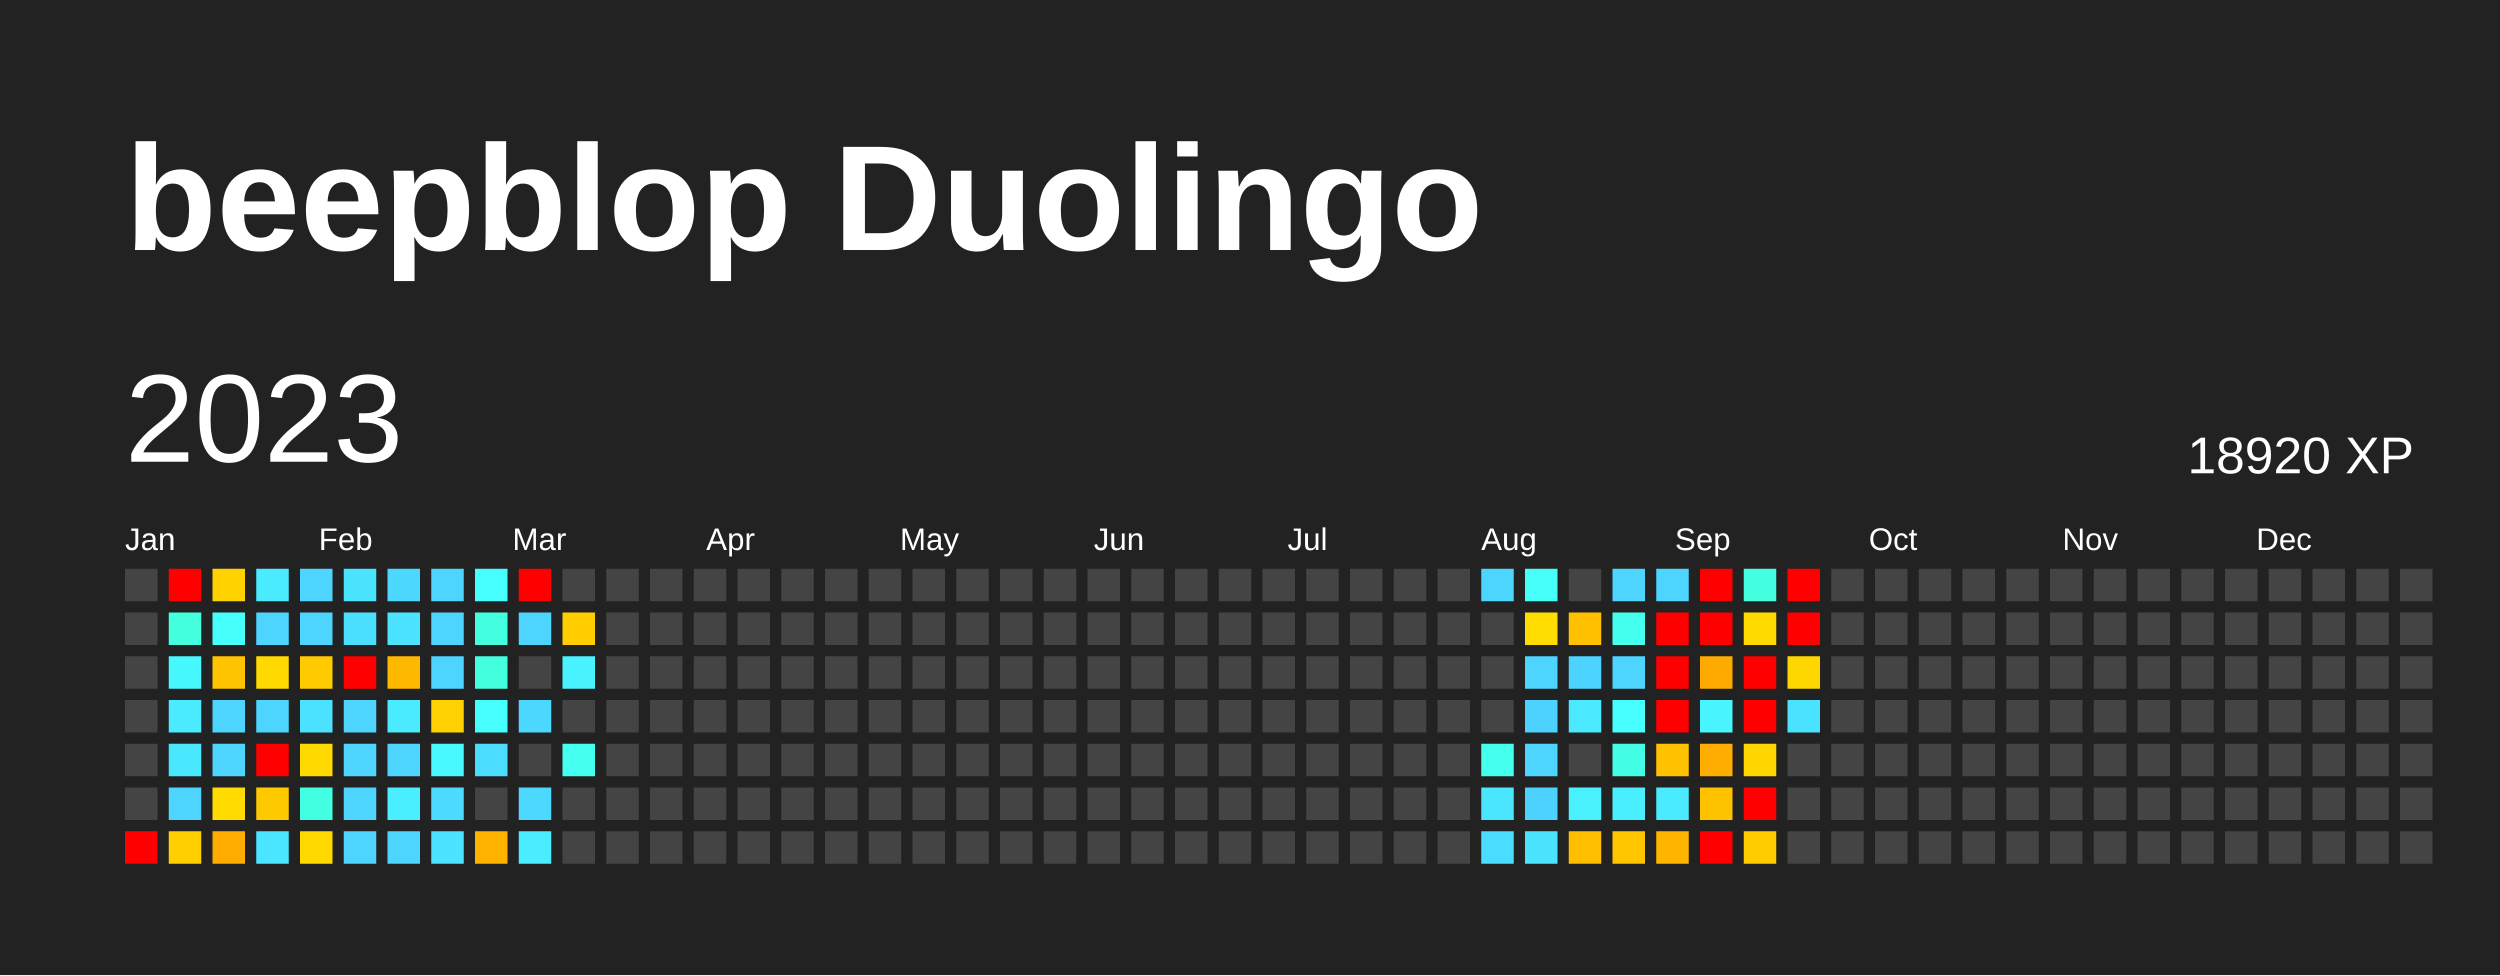
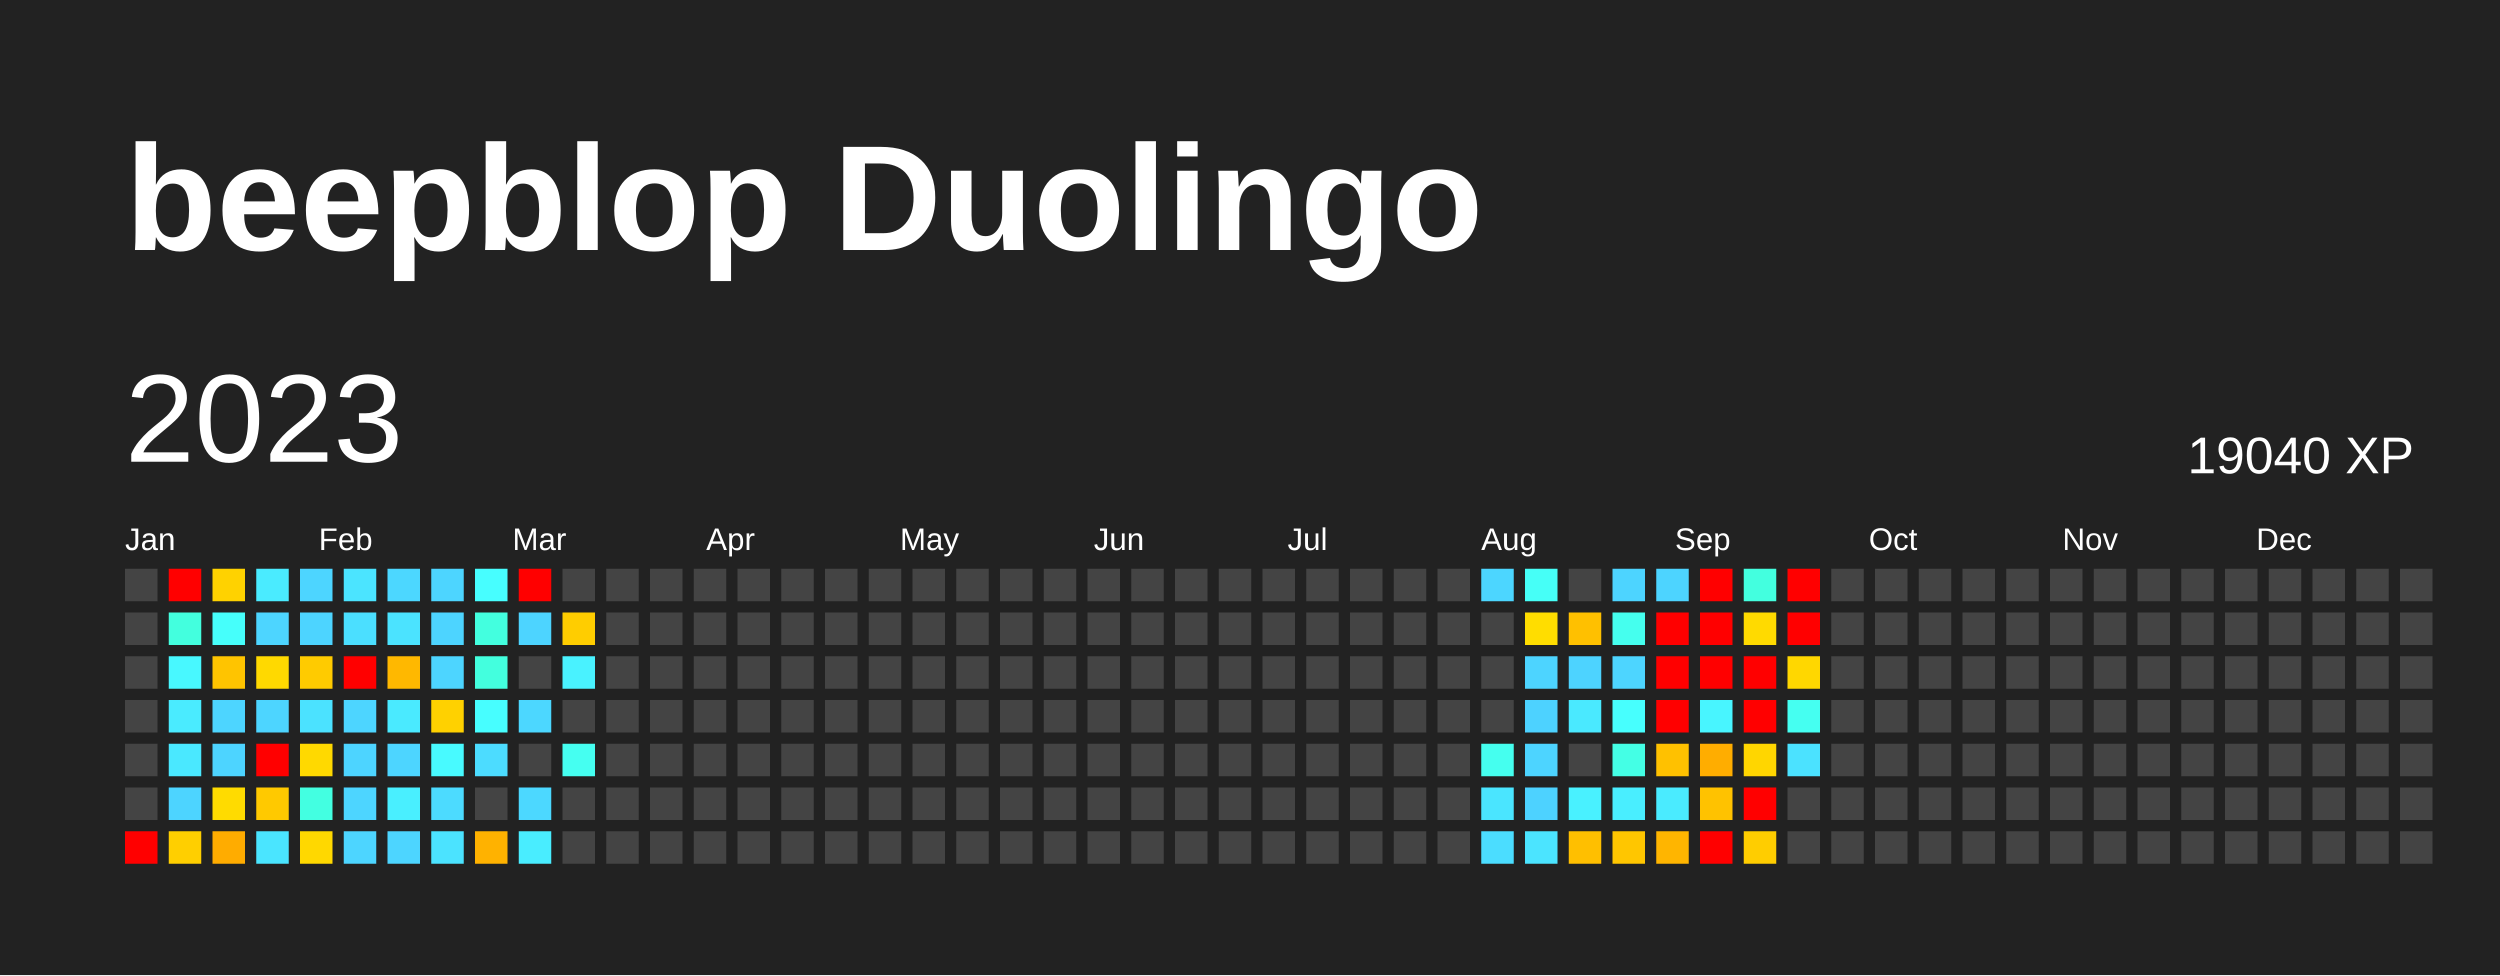
<svg xmlns="http://www.w3.org/2000/svg" baseProfile="full" height="78mm" version="1.1" viewBox="0,0,200,78" width="200mm">
  <defs />
  <rect fill="#222222" height="78" width="200" x="0" y="0" />
  <text fill="#FFFFFF" style="font-size:12px; font-family:Arial; font-weight:bold;" x="10" y="20">beepblop Duolingo</text>
  <text dominant-baseline="hanging" fill="#FFFFFF" style="font-size:10.0px; font-family:Arial;" x="10" y="30">2023</text>
-   <text dominant-baseline="hanging" fill="#FFFFFF" style="font-size:4.125px; font-family:Arial;" x="175" y="35">18920 XP</text>
+   <text dominant-baseline="hanging" fill="#FFFFFF" style="font-size:4.125px; font-family:Arial;" x="175" y="35">19040 XP</text>
  <text fill="#FFFFFF" style="font-size:2.5px; font-family:Arial" x="10.0" y="44">Jan</text>
  <text fill="#FFFFFF" style="font-size:2.5px; font-family:Arial" x="25.5" y="44">Feb</text>
  <text fill="#FFFFFF" style="font-size:2.5px; font-family:Arial" x="41.0" y="44">Mar</text>
  <text fill="#FFFFFF" style="font-size:2.5px; font-family:Arial" x="56.5" y="44">Apr</text>
  <text fill="#FFFFFF" style="font-size:2.5px; font-family:Arial" x="72.0" y="44">May</text>
  <text fill="#FFFFFF" style="font-size:2.5px; font-family:Arial" x="87.5" y="44">Jun</text>
  <text fill="#FFFFFF" style="font-size:2.5px; font-family:Arial" x="103.0" y="44">Jul</text>
  <text fill="#FFFFFF" style="font-size:2.5px; font-family:Arial" x="118.5" y="44">Aug</text>
  <text fill="#FFFFFF" style="font-size:2.5px; font-family:Arial" x="134.0" y="44">Sep</text>
  <text fill="#FFFFFF" style="font-size:2.5px; font-family:Arial" x="149.5" y="44">Oct</text>
  <text fill="#FFFFFF" style="font-size:2.5px; font-family:Arial" x="165.0" y="44">Nov</text>
  <text fill="#FFFFFF" style="font-size:2.5px; font-family:Arial" x="180.5" y="44">Dec</text>
  <rect fill="#444444" height="2.6" width="2.6" x="10.0" y="45.5" />
  <rect fill="#444444" height="2.6" width="2.6" x="10.0" y="49.0" />
  <rect fill="#444444" height="2.6" width="2.6" x="10.0" y="52.5" />
  <rect fill="#444444" height="2.6" width="2.6" x="10.0" y="56.0" />
  <rect fill="#444444" height="2.6" width="2.6" x="10.0" y="59.5" />
  <rect fill="#444444" height="2.6" width="2.6" x="10.0" y="63.0" />
  <rect fill="red" height="2.6" width="2.6" x="10.0" y="66.5" />
  <rect fill="red" height="2.6" width="2.6" x="13.5" y="45.5" />
  <rect fill="#43ffde" height="2.6" width="2.6" x="13.5" y="49.0" />
  <rect fill="#48f8ff" height="2.6" width="2.6" x="13.5" y="52.5" />
  <rect fill="#4aebff" height="2.6" width="2.6" x="13.5" y="56.0" />
  <rect fill="#4ae8ff" height="2.6" width="2.6" x="13.5" y="59.5" />
  <rect fill="#4dd4ff" height="2.6" width="2.6" x="13.5" y="63.0" />
  <rect fill="#ffcf00" height="2.6" width="2.6" x="13.5" y="66.5" />
  <rect fill="#ffd200" height="2.6" width="2.6" x="17.0" y="45.5" />
  <rect fill="#46fffb" height="2.6" width="2.6" x="17.0" y="49.0" />
  <rect fill="#ffc400" height="2.6" width="2.6" x="17.0" y="52.5" />
  <rect fill="#4dd5ff" height="2.6" width="2.6" x="17.0" y="56.0" />
  <rect fill="#4dd4ff" height="2.6" width="2.6" x="17.0" y="59.5" />
  <rect fill="#ffdb00" height="2.6" width="2.6" x="17.0" y="63.0" />
  <rect fill="#ffac00" height="2.6" width="2.6" x="17.0" y="66.5" />
  <rect fill="#4aebff" height="2.6" width="2.6" x="20.5" y="45.5" />
  <rect fill="#4dd5ff" height="2.6" width="2.6" x="20.5" y="49.0" />
  <rect fill="#ffd900" height="2.6" width="2.6" x="20.5" y="52.5" />
  <rect fill="#4dd5ff" height="2.6" width="2.6" x="20.5" y="56.0" />
  <rect fill="red" height="2.6" width="2.6" x="20.5" y="59.5" />
  <rect fill="#ffc900" height="2.6" width="2.6" x="20.5" y="63.0" />
  <rect fill="#4ae5ff" height="2.6" width="2.6" x="20.5" y="66.5" />
  <rect fill="#4dd5ff" height="2.6" width="2.6" x="24.0" y="45.5" />
  <rect fill="#4dd4ff" height="2.6" width="2.6" x="24.0" y="49.0" />
  <rect fill="#ffcb00" height="2.6" width="2.6" x="24.0" y="52.5" />
  <rect fill="#4be2ff" height="2.6" width="2.6" x="24.0" y="56.0" />
  <rect fill="#ffd900" height="2.6" width="2.6" x="24.0" y="59.5" />
  <rect fill="#43ffe1" height="2.6" width="2.6" x="24.0" y="63.0" />
  <rect fill="#ffd800" height="2.6" width="2.6" x="24.0" y="66.5" />
  <rect fill="#4be4ff" height="2.6" width="2.6" x="27.5" y="45.5" />
  <rect fill="#4bdfff" height="2.6" width="2.6" x="27.5" y="49.0" />
  <rect fill="red" height="2.6" width="2.6" x="27.5" y="52.5" />
  <rect fill="#4dd5ff" height="2.6" width="2.6" x="27.5" y="56.0" />
  <rect fill="#4dd4ff" height="2.6" width="2.6" x="27.5" y="59.5" />
  <rect fill="#4dd5ff" height="2.6" width="2.6" x="27.5" y="63.0" />
  <rect fill="#4dd5ff" height="2.6" width="2.6" x="27.5" y="66.5" />
  <rect fill="#4cd7ff" height="2.6" width="2.6" x="31.0" y="45.5" />
  <rect fill="#4be3ff" height="2.6" width="2.6" x="31.0" y="49.0" />
  <rect fill="#ffb800" height="2.6" width="2.6" x="31.0" y="52.5" />
  <rect fill="#4aeaff" height="2.6" width="2.6" x="31.0" y="56.0" />
  <rect fill="#4dd5ff" height="2.6" width="2.6" x="31.0" y="59.5" />
  <rect fill="#49efff" height="2.6" width="2.6" x="31.0" y="63.0" />
  <rect fill="#4dd5ff" height="2.6" width="2.6" x="31.0" y="66.5" />
  <rect fill="#4dd5ff" height="2.6" width="2.6" x="34.5" y="45.5" />
  <rect fill="#4dd4ff" height="2.6" width="2.6" x="34.5" y="49.0" />
  <rect fill="#4dd5ff" height="2.6" width="2.6" x="34.5" y="52.5" />
  <rect fill="#ffd100" height="2.6" width="2.6" x="34.5" y="56.0" />
  <rect fill="#48faff" height="2.6" width="2.6" x="34.5" y="59.5" />
  <rect fill="#4cdbff" height="2.6" width="2.6" x="34.5" y="63.0" />
  <rect fill="#4be3ff" height="2.6" width="2.6" x="34.5" y="66.5" />
  <rect fill="#47feff" height="2.6" width="2.6" x="38.0" y="45.5" />
  <rect fill="#43ffdf" height="2.6" width="2.6" x="38.0" y="49.0" />
  <rect fill="#43ffde" height="2.6" width="2.6" x="38.0" y="52.5" />
  <rect fill="#47feff" height="2.6" width="2.6" x="38.0" y="56.0" />
  <rect fill="#4cdcff" height="2.6" width="2.6" x="38.0" y="59.5" />
  <rect fill="#444444" height="2.6" width="2.6" x="38.0" y="63.0" />
  <rect fill="#ffb200" height="2.6" width="2.6" x="38.0" y="66.5" />
  <rect fill="red" height="2.6" width="2.6" x="41.5" y="45.5" />
  <rect fill="#4dd4ff" height="2.6" width="2.6" x="41.5" y="49.0" />
  <rect fill="#444444" height="2.6" width="2.6" x="41.5" y="52.5" />
  <rect fill="#4cd7ff" height="2.6" width="2.6" x="41.5" y="56.0" />
  <rect fill="#444444" height="2.6" width="2.6" x="41.5" y="59.5" />
  <rect fill="#4cd8ff" height="2.6" width="2.6" x="41.5" y="63.0" />
  <rect fill="#49edff" height="2.6" width="2.6" x="41.5" y="66.5" />
  <rect fill="#444444" height="2.6" width="2.6" x="45.0" y="45.5" />
  <rect fill="#ffcd00" height="2.6" width="2.6" x="45.0" y="49.0" />
  <rect fill="#49f2ff" height="2.6" width="2.6" x="45.0" y="52.5" />
  <rect fill="#444444" height="2.6" width="2.6" x="45.0" y="56.0" />
  <rect fill="#45fff1" height="2.6" width="2.6" x="45.0" y="59.5" />
  <rect fill="#444444" height="2.6" width="2.6" x="45.0" y="63.0" />
  <rect fill="#444444" height="2.6" width="2.6" x="45.0" y="66.5" />
  <rect fill="#444444" height="2.6" width="2.6" x="48.5" y="45.5" />
  <rect fill="#444444" height="2.6" width="2.6" x="48.5" y="49.0" />
  <rect fill="#444444" height="2.6" width="2.6" x="48.5" y="52.5" />
  <rect fill="#444444" height="2.6" width="2.6" x="48.5" y="56.0" />
  <rect fill="#444444" height="2.6" width="2.6" x="48.5" y="59.5" />
  <rect fill="#444444" height="2.6" width="2.6" x="48.5" y="63.0" />
  <rect fill="#444444" height="2.6" width="2.6" x="48.5" y="66.5" />
  <rect fill="#444444" height="2.6" width="2.6" x="52.0" y="45.5" />
  <rect fill="#444444" height="2.6" width="2.6" x="52.0" y="49.0" />
  <rect fill="#444444" height="2.6" width="2.6" x="52.0" y="52.5" />
  <rect fill="#444444" height="2.6" width="2.6" x="52.0" y="56.0" />
  <rect fill="#444444" height="2.6" width="2.6" x="52.0" y="59.5" />
  <rect fill="#444444" height="2.6" width="2.6" x="52.0" y="63.0" />
  <rect fill="#444444" height="2.6" width="2.6" x="52.0" y="66.5" />
  <rect fill="#444444" height="2.6" width="2.6" x="55.5" y="45.5" />
  <rect fill="#444444" height="2.6" width="2.6" x="55.5" y="49.0" />
  <rect fill="#444444" height="2.6" width="2.6" x="55.5" y="52.5" />
  <rect fill="#444444" height="2.6" width="2.6" x="55.5" y="56.0" />
  <rect fill="#444444" height="2.6" width="2.6" x="55.5" y="59.5" />
  <rect fill="#444444" height="2.6" width="2.6" x="55.5" y="63.0" />
  <rect fill="#444444" height="2.6" width="2.6" x="55.5" y="66.5" />
  <rect fill="#444444" height="2.6" width="2.6" x="59.0" y="45.5" />
  <rect fill="#444444" height="2.6" width="2.6" x="59.0" y="49.0" />
  <rect fill="#444444" height="2.6" width="2.6" x="59.0" y="52.5" />
  <rect fill="#444444" height="2.6" width="2.6" x="59.0" y="56.0" />
  <rect fill="#444444" height="2.6" width="2.6" x="59.0" y="59.5" />
  <rect fill="#444444" height="2.6" width="2.6" x="59.0" y="63.0" />
  <rect fill="#444444" height="2.6" width="2.6" x="59.0" y="66.5" />
  <rect fill="#444444" height="2.6" width="2.6" x="62.5" y="45.5" />
  <rect fill="#444444" height="2.6" width="2.6" x="62.5" y="49.0" />
  <rect fill="#444444" height="2.6" width="2.6" x="62.5" y="52.5" />
  <rect fill="#444444" height="2.6" width="2.6" x="62.5" y="56.0" />
  <rect fill="#444444" height="2.6" width="2.6" x="62.5" y="59.5" />
  <rect fill="#444444" height="2.6" width="2.6" x="62.5" y="63.0" />
  <rect fill="#444444" height="2.6" width="2.6" x="62.5" y="66.5" />
  <rect fill="#444444" height="2.6" width="2.6" x="66.0" y="45.5" />
  <rect fill="#444444" height="2.6" width="2.6" x="66.0" y="49.0" />
  <rect fill="#444444" height="2.6" width="2.6" x="66.0" y="52.5" />
  <rect fill="#444444" height="2.6" width="2.6" x="66.0" y="56.0" />
  <rect fill="#444444" height="2.6" width="2.6" x="66.0" y="59.5" />
  <rect fill="#444444" height="2.6" width="2.6" x="66.0" y="63.0" />
  <rect fill="#444444" height="2.6" width="2.6" x="66.0" y="66.5" />
  <rect fill="#444444" height="2.6" width="2.6" x="69.5" y="45.5" />
  <rect fill="#444444" height="2.6" width="2.6" x="69.5" y="49.0" />
  <rect fill="#444444" height="2.6" width="2.6" x="69.5" y="52.5" />
  <rect fill="#444444" height="2.6" width="2.6" x="69.5" y="56.0" />
  <rect fill="#444444" height="2.6" width="2.6" x="69.5" y="59.5" />
  <rect fill="#444444" height="2.6" width="2.6" x="69.5" y="63.0" />
  <rect fill="#444444" height="2.6" width="2.6" x="69.5" y="66.5" />
  <rect fill="#444444" height="2.6" width="2.6" x="73.0" y="45.5" />
  <rect fill="#444444" height="2.6" width="2.6" x="73.0" y="49.0" />
  <rect fill="#444444" height="2.6" width="2.6" x="73.0" y="52.5" />
  <rect fill="#444444" height="2.6" width="2.6" x="73.0" y="56.0" />
  <rect fill="#444444" height="2.6" width="2.6" x="73.0" y="59.5" />
  <rect fill="#444444" height="2.6" width="2.6" x="73.0" y="63.0" />
  <rect fill="#444444" height="2.6" width="2.6" x="73.0" y="66.5" />
  <rect fill="#444444" height="2.6" width="2.6" x="76.5" y="45.5" />
  <rect fill="#444444" height="2.6" width="2.6" x="76.5" y="49.0" />
  <rect fill="#444444" height="2.6" width="2.6" x="76.5" y="52.5" />
  <rect fill="#444444" height="2.6" width="2.6" x="76.5" y="56.0" />
  <rect fill="#444444" height="2.6" width="2.6" x="76.5" y="59.5" />
  <rect fill="#444444" height="2.6" width="2.6" x="76.5" y="63.0" />
  <rect fill="#444444" height="2.6" width="2.6" x="76.5" y="66.5" />
  <rect fill="#444444" height="2.6" width="2.6" x="80.0" y="45.5" />
  <rect fill="#444444" height="2.6" width="2.6" x="80.0" y="49.0" />
  <rect fill="#444444" height="2.6" width="2.6" x="80.0" y="52.5" />
  <rect fill="#444444" height="2.6" width="2.6" x="80.0" y="56.0" />
  <rect fill="#444444" height="2.6" width="2.6" x="80.0" y="59.5" />
  <rect fill="#444444" height="2.6" width="2.6" x="80.0" y="63.0" />
  <rect fill="#444444" height="2.6" width="2.6" x="80.0" y="66.5" />
  <rect fill="#444444" height="2.6" width="2.6" x="83.5" y="45.5" />
  <rect fill="#444444" height="2.6" width="2.6" x="83.5" y="49.0" />
  <rect fill="#444444" height="2.6" width="2.6" x="83.5" y="52.5" />
  <rect fill="#444444" height="2.6" width="2.6" x="83.5" y="56.0" />
  <rect fill="#444444" height="2.6" width="2.6" x="83.5" y="59.5" />
  <rect fill="#444444" height="2.6" width="2.6" x="83.5" y="63.0" />
  <rect fill="#444444" height="2.6" width="2.6" x="83.5" y="66.5" />
  <rect fill="#444444" height="2.6" width="2.6" x="87.0" y="45.5" />
  <rect fill="#444444" height="2.6" width="2.6" x="87.0" y="49.0" />
  <rect fill="#444444" height="2.6" width="2.6" x="87.0" y="52.5" />
  <rect fill="#444444" height="2.6" width="2.6" x="87.0" y="56.0" />
  <rect fill="#444444" height="2.6" width="2.6" x="87.0" y="59.5" />
  <rect fill="#444444" height="2.6" width="2.6" x="87.0" y="63.0" />
  <rect fill="#444444" height="2.6" width="2.6" x="87.0" y="66.5" />
  <rect fill="#444444" height="2.6" width="2.6" x="90.5" y="45.5" />
  <rect fill="#444444" height="2.6" width="2.6" x="90.5" y="49.0" />
  <rect fill="#444444" height="2.6" width="2.6" x="90.5" y="52.5" />
  <rect fill="#444444" height="2.6" width="2.6" x="90.5" y="56.0" />
  <rect fill="#444444" height="2.6" width="2.6" x="90.5" y="59.5" />
  <rect fill="#444444" height="2.6" width="2.6" x="90.5" y="63.0" />
  <rect fill="#444444" height="2.6" width="2.6" x="90.5" y="66.5" />
  <rect fill="#444444" height="2.6" width="2.6" x="94.0" y="45.5" />
  <rect fill="#444444" height="2.6" width="2.6" x="94.0" y="49.0" />
  <rect fill="#444444" height="2.6" width="2.6" x="94.0" y="52.5" />
  <rect fill="#444444" height="2.6" width="2.6" x="94.0" y="56.0" />
  <rect fill="#444444" height="2.6" width="2.6" x="94.0" y="59.5" />
  <rect fill="#444444" height="2.6" width="2.6" x="94.0" y="63.0" />
  <rect fill="#444444" height="2.6" width="2.6" x="94.0" y="66.5" />
  <rect fill="#444444" height="2.6" width="2.6" x="97.5" y="45.5" />
  <rect fill="#444444" height="2.6" width="2.6" x="97.5" y="49.0" />
  <rect fill="#444444" height="2.6" width="2.6" x="97.5" y="52.5" />
  <rect fill="#444444" height="2.6" width="2.6" x="97.5" y="56.0" />
  <rect fill="#444444" height="2.6" width="2.6" x="97.5" y="59.5" />
  <rect fill="#444444" height="2.6" width="2.6" x="97.5" y="63.0" />
  <rect fill="#444444" height="2.6" width="2.6" x="97.5" y="66.5" />
  <rect fill="#444444" height="2.6" width="2.6" x="101.0" y="45.5" />
  <rect fill="#444444" height="2.6" width="2.6" x="101.0" y="49.0" />
  <rect fill="#444444" height="2.6" width="2.6" x="101.0" y="52.5" />
  <rect fill="#444444" height="2.6" width="2.6" x="101.0" y="56.0" />
  <rect fill="#444444" height="2.6" width="2.6" x="101.0" y="59.5" />
  <rect fill="#444444" height="2.6" width="2.6" x="101.0" y="63.0" />
  <rect fill="#444444" height="2.6" width="2.6" x="101.0" y="66.5" />
  <rect fill="#444444" height="2.6" width="2.6" x="104.5" y="45.5" />
  <rect fill="#444444" height="2.6" width="2.6" x="104.5" y="49.0" />
  <rect fill="#444444" height="2.6" width="2.6" x="104.5" y="52.5" />
  <rect fill="#444444" height="2.6" width="2.6" x="104.5" y="56.0" />
  <rect fill="#444444" height="2.6" width="2.6" x="104.5" y="59.5" />
  <rect fill="#444444" height="2.6" width="2.6" x="104.5" y="63.0" />
  <rect fill="#444444" height="2.6" width="2.6" x="104.5" y="66.5" />
  <rect fill="#444444" height="2.6" width="2.6" x="108.0" y="45.5" />
  <rect fill="#444444" height="2.6" width="2.6" x="108.0" y="49.0" />
  <rect fill="#444444" height="2.6" width="2.6" x="108.0" y="52.5" />
  <rect fill="#444444" height="2.6" width="2.6" x="108.0" y="56.0" />
  <rect fill="#444444" height="2.6" width="2.6" x="108.0" y="59.5" />
  <rect fill="#444444" height="2.6" width="2.6" x="108.0" y="63.0" />
  <rect fill="#444444" height="2.6" width="2.6" x="108.0" y="66.5" />
  <rect fill="#444444" height="2.6" width="2.6" x="111.5" y="45.5" />
  <rect fill="#444444" height="2.6" width="2.6" x="111.5" y="49.0" />
  <rect fill="#444444" height="2.6" width="2.6" x="111.5" y="52.5" />
  <rect fill="#444444" height="2.6" width="2.6" x="111.5" y="56.0" />
  <rect fill="#444444" height="2.6" width="2.6" x="111.5" y="59.5" />
  <rect fill="#444444" height="2.6" width="2.6" x="111.5" y="63.0" />
  <rect fill="#444444" height="2.6" width="2.6" x="111.5" y="66.5" />
  <rect fill="#444444" height="2.6" width="2.6" x="115.0" y="45.5" />
  <rect fill="#444444" height="2.6" width="2.6" x="115.0" y="49.0" />
  <rect fill="#444444" height="2.6" width="2.6" x="115.0" y="52.5" />
  <rect fill="#444444" height="2.6" width="2.6" x="115.0" y="56.0" />
  <rect fill="#444444" height="2.6" width="2.6" x="115.0" y="59.5" />
  <rect fill="#444444" height="2.6" width="2.6" x="115.0" y="63.0" />
  <rect fill="#444444" height="2.6" width="2.6" x="115.0" y="66.5" />
  <rect fill="#4cd6ff" height="2.6" width="2.6" x="118.5" y="45.5" />
  <rect fill="#444444" height="2.6" width="2.6" x="118.5" y="49.0" />
  <rect fill="#444444" height="2.6" width="2.6" x="118.5" y="52.5" />
  <rect fill="#444444" height="2.6" width="2.6" x="118.5" y="56.0" />
  <rect fill="#45ffef" height="2.6" width="2.6" x="118.5" y="59.5" />
  <rect fill="#4ae5ff" height="2.6" width="2.6" x="118.5" y="63.0" />
  <rect fill="#4bddff" height="2.6" width="2.6" x="118.5" y="66.5" />
  <rect fill="#46fff7" height="2.6" width="2.6" x="122.0" y="45.5" />
  <rect fill="#ffdd00" height="2.6" width="2.6" x="122.0" y="49.0" />
  <rect fill="#4dd4ff" height="2.6" width="2.6" x="122.0" y="52.5" />
  <rect fill="#4dd2ff" height="2.6" width="2.6" x="122.0" y="56.0" />
  <rect fill="#4dd4ff" height="2.6" width="2.6" x="122.0" y="59.5" />
  <rect fill="#4dd2ff" height="2.6" width="2.6" x="122.0" y="63.0" />
  <rect fill="#4be4ff" height="2.6" width="2.6" x="122.0" y="66.5" />
  <rect fill="#444444" height="2.6" width="2.6" x="125.5" y="45.5" />
  <rect fill="#ffc000" height="2.6" width="2.6" x="125.5" y="49.0" />
  <rect fill="#4dd3ff" height="2.6" width="2.6" x="125.5" y="52.5" />
  <rect fill="#4ae9ff" height="2.6" width="2.6" x="125.5" y="56.0" />
  <rect fill="#444444" height="2.6" width="2.6" x="125.5" y="59.5" />
  <rect fill="#49f1ff" height="2.6" width="2.6" x="125.5" y="63.0" />
  <rect fill="#ffbf00" height="2.6" width="2.6" x="125.5" y="66.5" />
  <rect fill="#4dd4ff" height="2.6" width="2.6" x="129.0" y="45.5" />
  <rect fill="#45ffee" height="2.6" width="2.6" x="129.0" y="49.0" />
  <rect fill="#4dd5ff" height="2.6" width="2.6" x="129.0" y="52.5" />
  <rect fill="#47fffe" height="2.6" width="2.6" x="129.0" y="56.0" />
  <rect fill="#44ffe5" height="2.6" width="2.6" x="129.0" y="59.5" />
  <rect fill="#49eeff" height="2.6" width="2.6" x="129.0" y="63.0" />
  <rect fill="#ffc600" height="2.6" width="2.6" x="129.0" y="66.5" />
  <rect fill="#4dd4ff" height="2.6" width="2.6" x="132.5" y="45.5" />
  <rect fill="red" height="2.6" width="2.6" x="132.5" y="49.0" />
  <rect fill="red" height="2.6" width="2.6" x="132.5" y="52.5" />
  <rect fill="red" height="2.6" width="2.6" x="132.5" y="56.0" />
  <rect fill="#ffc100" height="2.6" width="2.6" x="132.5" y="59.5" />
  <rect fill="#4aebff" height="2.6" width="2.6" x="132.5" y="63.0" />
  <rect fill="#ffb500" height="2.6" width="2.6" x="132.5" y="66.5" />
  <rect fill="red" height="2.6" width="2.6" x="136.0" y="45.5" />
  <rect fill="red" height="2.6" width="2.6" x="136.0" y="49.0" />
-   <rect fill="#ffaa00" height="2.6" width="2.6" x="136.0" y="52.5" />
+   <rect fill="red" height="2.6" width="2.6" x="136.0" y="52.5" />
  <rect fill="#48f5ff" height="2.6" width="2.6" x="136.0" y="56.0" />
  <rect fill="#ffad00" height="2.6" width="2.6" x="136.0" y="59.5" />
  <rect fill="#ffc200" height="2.6" width="2.6" x="136.0" y="63.0" />
  <rect fill="red" height="2.6" width="2.6" x="136.0" y="66.5" />
  <rect fill="#43ffdf" height="2.6" width="2.6" x="139.5" y="45.5" />
  <rect fill="#ffda00" height="2.6" width="2.6" x="139.5" y="49.0" />
  <rect fill="red" height="2.6" width="2.6" x="139.5" y="52.5" />
  <rect fill="red" height="2.6" width="2.6" x="139.5" y="56.0" />
  <rect fill="#ffd600" height="2.6" width="2.6" x="139.5" y="59.5" />
  <rect fill="red" height="2.6" width="2.6" x="139.5" y="63.0" />
  <rect fill="#ffcd00" height="2.6" width="2.6" x="139.5" y="66.5" />
  <rect fill="red" height="2.6" width="2.6" x="143.0" y="45.5" />
  <rect fill="red" height="2.6" width="2.6" x="143.0" y="49.0" />
  <rect fill="#ffd700" height="2.6" width="2.6" x="143.0" y="52.5" />
-   <rect fill="#4be2ff" height="2.6" width="2.6" x="143.0" y="56.0" />
-   <rect fill="#444444" height="2.6" width="2.6" x="143.0" y="59.5" />
+   <rect fill="#45fff1" height="2.6" width="2.6" x="143.0" y="56.0" />
+   <rect fill="#4be2ff" height="2.6" width="2.6" x="143.0" y="59.5" />
  <rect fill="#444444" height="2.6" width="2.6" x="143.0" y="63.0" />
  <rect fill="#444444" height="2.6" width="2.6" x="143.0" y="66.5" />
  <rect fill="#444444" height="2.6" width="2.6" x="146.5" y="45.5" />
  <rect fill="#444444" height="2.6" width="2.6" x="146.5" y="49.0" />
  <rect fill="#444444" height="2.6" width="2.6" x="146.5" y="52.5" />
  <rect fill="#444444" height="2.6" width="2.6" x="146.5" y="56.0" />
  <rect fill="#444444" height="2.6" width="2.6" x="146.5" y="59.5" />
  <rect fill="#444444" height="2.6" width="2.6" x="146.5" y="63.0" />
  <rect fill="#444444" height="2.6" width="2.6" x="146.5" y="66.5" />
  <rect fill="#444444" height="2.6" width="2.6" x="150.0" y="45.5" />
  <rect fill="#444444" height="2.6" width="2.6" x="150.0" y="49.0" />
  <rect fill="#444444" height="2.6" width="2.6" x="150.0" y="52.5" />
  <rect fill="#444444" height="2.6" width="2.6" x="150.0" y="56.0" />
  <rect fill="#444444" height="2.6" width="2.6" x="150.0" y="59.5" />
  <rect fill="#444444" height="2.6" width="2.6" x="150.0" y="63.0" />
  <rect fill="#444444" height="2.6" width="2.6" x="150.0" y="66.5" />
  <rect fill="#444444" height="2.6" width="2.6" x="153.5" y="45.5" />
  <rect fill="#444444" height="2.6" width="2.6" x="153.5" y="49.0" />
  <rect fill="#444444" height="2.6" width="2.6" x="153.5" y="52.5" />
  <rect fill="#444444" height="2.6" width="2.6" x="153.5" y="56.0" />
  <rect fill="#444444" height="2.6" width="2.6" x="153.5" y="59.5" />
  <rect fill="#444444" height="2.6" width="2.6" x="153.5" y="63.0" />
  <rect fill="#444444" height="2.6" width="2.6" x="153.5" y="66.5" />
  <rect fill="#444444" height="2.6" width="2.6" x="157.0" y="45.5" />
  <rect fill="#444444" height="2.6" width="2.6" x="157.0" y="49.0" />
  <rect fill="#444444" height="2.6" width="2.6" x="157.0" y="52.5" />
  <rect fill="#444444" height="2.6" width="2.6" x="157.0" y="56.0" />
  <rect fill="#444444" height="2.6" width="2.6" x="157.0" y="59.5" />
  <rect fill="#444444" height="2.6" width="2.6" x="157.0" y="63.0" />
  <rect fill="#444444" height="2.6" width="2.6" x="157.0" y="66.5" />
  <rect fill="#444444" height="2.6" width="2.6" x="160.5" y="45.5" />
  <rect fill="#444444" height="2.6" width="2.6" x="160.5" y="49.0" />
  <rect fill="#444444" height="2.6" width="2.6" x="160.5" y="52.5" />
  <rect fill="#444444" height="2.6" width="2.6" x="160.5" y="56.0" />
  <rect fill="#444444" height="2.6" width="2.6" x="160.5" y="59.5" />
  <rect fill="#444444" height="2.6" width="2.6" x="160.5" y="63.0" />
  <rect fill="#444444" height="2.6" width="2.6" x="160.5" y="66.5" />
  <rect fill="#444444" height="2.6" width="2.6" x="164.0" y="45.5" />
  <rect fill="#444444" height="2.6" width="2.6" x="164.0" y="49.0" />
  <rect fill="#444444" height="2.6" width="2.6" x="164.0" y="52.5" />
  <rect fill="#444444" height="2.6" width="2.6" x="164.0" y="56.0" />
  <rect fill="#444444" height="2.6" width="2.6" x="164.0" y="59.5" />
  <rect fill="#444444" height="2.6" width="2.6" x="164.0" y="63.0" />
  <rect fill="#444444" height="2.6" width="2.6" x="164.0" y="66.5" />
  <rect fill="#444444" height="2.6" width="2.6" x="167.5" y="45.5" />
  <rect fill="#444444" height="2.6" width="2.6" x="167.5" y="49.0" />
  <rect fill="#444444" height="2.6" width="2.6" x="167.5" y="52.5" />
  <rect fill="#444444" height="2.6" width="2.6" x="167.5" y="56.0" />
  <rect fill="#444444" height="2.6" width="2.6" x="167.5" y="59.5" />
  <rect fill="#444444" height="2.6" width="2.6" x="167.5" y="63.0" />
  <rect fill="#444444" height="2.6" width="2.6" x="167.5" y="66.5" />
  <rect fill="#444444" height="2.6" width="2.6" x="171.0" y="45.5" />
  <rect fill="#444444" height="2.6" width="2.6" x="171.0" y="49.0" />
  <rect fill="#444444" height="2.6" width="2.6" x="171.0" y="52.5" />
  <rect fill="#444444" height="2.6" width="2.6" x="171.0" y="56.0" />
  <rect fill="#444444" height="2.6" width="2.6" x="171.0" y="59.5" />
  <rect fill="#444444" height="2.6" width="2.6" x="171.0" y="63.0" />
  <rect fill="#444444" height="2.6" width="2.6" x="171.0" y="66.5" />
  <rect fill="#444444" height="2.6" width="2.6" x="174.5" y="45.5" />
  <rect fill="#444444" height="2.6" width="2.6" x="174.5" y="49.0" />
  <rect fill="#444444" height="2.6" width="2.6" x="174.5" y="52.5" />
  <rect fill="#444444" height="2.6" width="2.6" x="174.5" y="56.0" />
  <rect fill="#444444" height="2.6" width="2.6" x="174.5" y="59.5" />
  <rect fill="#444444" height="2.6" width="2.6" x="174.5" y="63.0" />
  <rect fill="#444444" height="2.6" width="2.6" x="174.5" y="66.5" />
  <rect fill="#444444" height="2.6" width="2.6" x="178.0" y="45.5" />
  <rect fill="#444444" height="2.6" width="2.6" x="178.0" y="49.0" />
  <rect fill="#444444" height="2.6" width="2.6" x="178.0" y="52.5" />
  <rect fill="#444444" height="2.6" width="2.6" x="178.0" y="56.0" />
  <rect fill="#444444" height="2.6" width="2.6" x="178.0" y="59.5" />
  <rect fill="#444444" height="2.6" width="2.6" x="178.0" y="63.0" />
  <rect fill="#444444" height="2.6" width="2.6" x="178.0" y="66.5" />
  <rect fill="#444444" height="2.6" width="2.6" x="181.5" y="45.5" />
  <rect fill="#444444" height="2.6" width="2.6" x="181.5" y="49.0" />
  <rect fill="#444444" height="2.6" width="2.6" x="181.5" y="52.5" />
  <rect fill="#444444" height="2.6" width="2.6" x="181.5" y="56.0" />
  <rect fill="#444444" height="2.6" width="2.6" x="181.5" y="59.5" />
  <rect fill="#444444" height="2.6" width="2.6" x="181.5" y="63.0" />
  <rect fill="#444444" height="2.6" width="2.6" x="181.5" y="66.5" />
  <rect fill="#444444" height="2.6" width="2.6" x="185.0" y="45.5" />
  <rect fill="#444444" height="2.6" width="2.6" x="185.0" y="49.0" />
  <rect fill="#444444" height="2.6" width="2.6" x="185.0" y="52.5" />
  <rect fill="#444444" height="2.6" width="2.6" x="185.0" y="56.0" />
  <rect fill="#444444" height="2.6" width="2.6" x="185.0" y="59.5" />
  <rect fill="#444444" height="2.6" width="2.6" x="185.0" y="63.0" />
  <rect fill="#444444" height="2.6" width="2.6" x="185.0" y="66.5" />
  <rect fill="#444444" height="2.6" width="2.6" x="188.5" y="45.5" />
  <rect fill="#444444" height="2.6" width="2.6" x="188.5" y="49.0" />
  <rect fill="#444444" height="2.6" width="2.6" x="188.5" y="52.5" />
  <rect fill="#444444" height="2.6" width="2.6" x="188.5" y="56.0" />
  <rect fill="#444444" height="2.6" width="2.6" x="188.5" y="59.5" />
  <rect fill="#444444" height="2.6" width="2.6" x="188.5" y="63.0" />
  <rect fill="#444444" height="2.6" width="2.6" x="188.5" y="66.5" />
  <rect fill="#444444" height="2.6" width="2.6" x="192.0" y="45.5" />
  <rect fill="#444444" height="2.6" width="2.6" x="192.0" y="49.0" />
  <rect fill="#444444" height="2.6" width="2.6" x="192.0" y="52.5" />
  <rect fill="#444444" height="2.6" width="2.6" x="192.0" y="56.0" />
  <rect fill="#444444" height="2.6" width="2.6" x="192.0" y="59.5" />
  <rect fill="#444444" height="2.6" width="2.6" x="192.0" y="63.0" />
  <rect fill="#444444" height="2.6" width="2.6" x="192.0" y="66.5" />
</svg>
